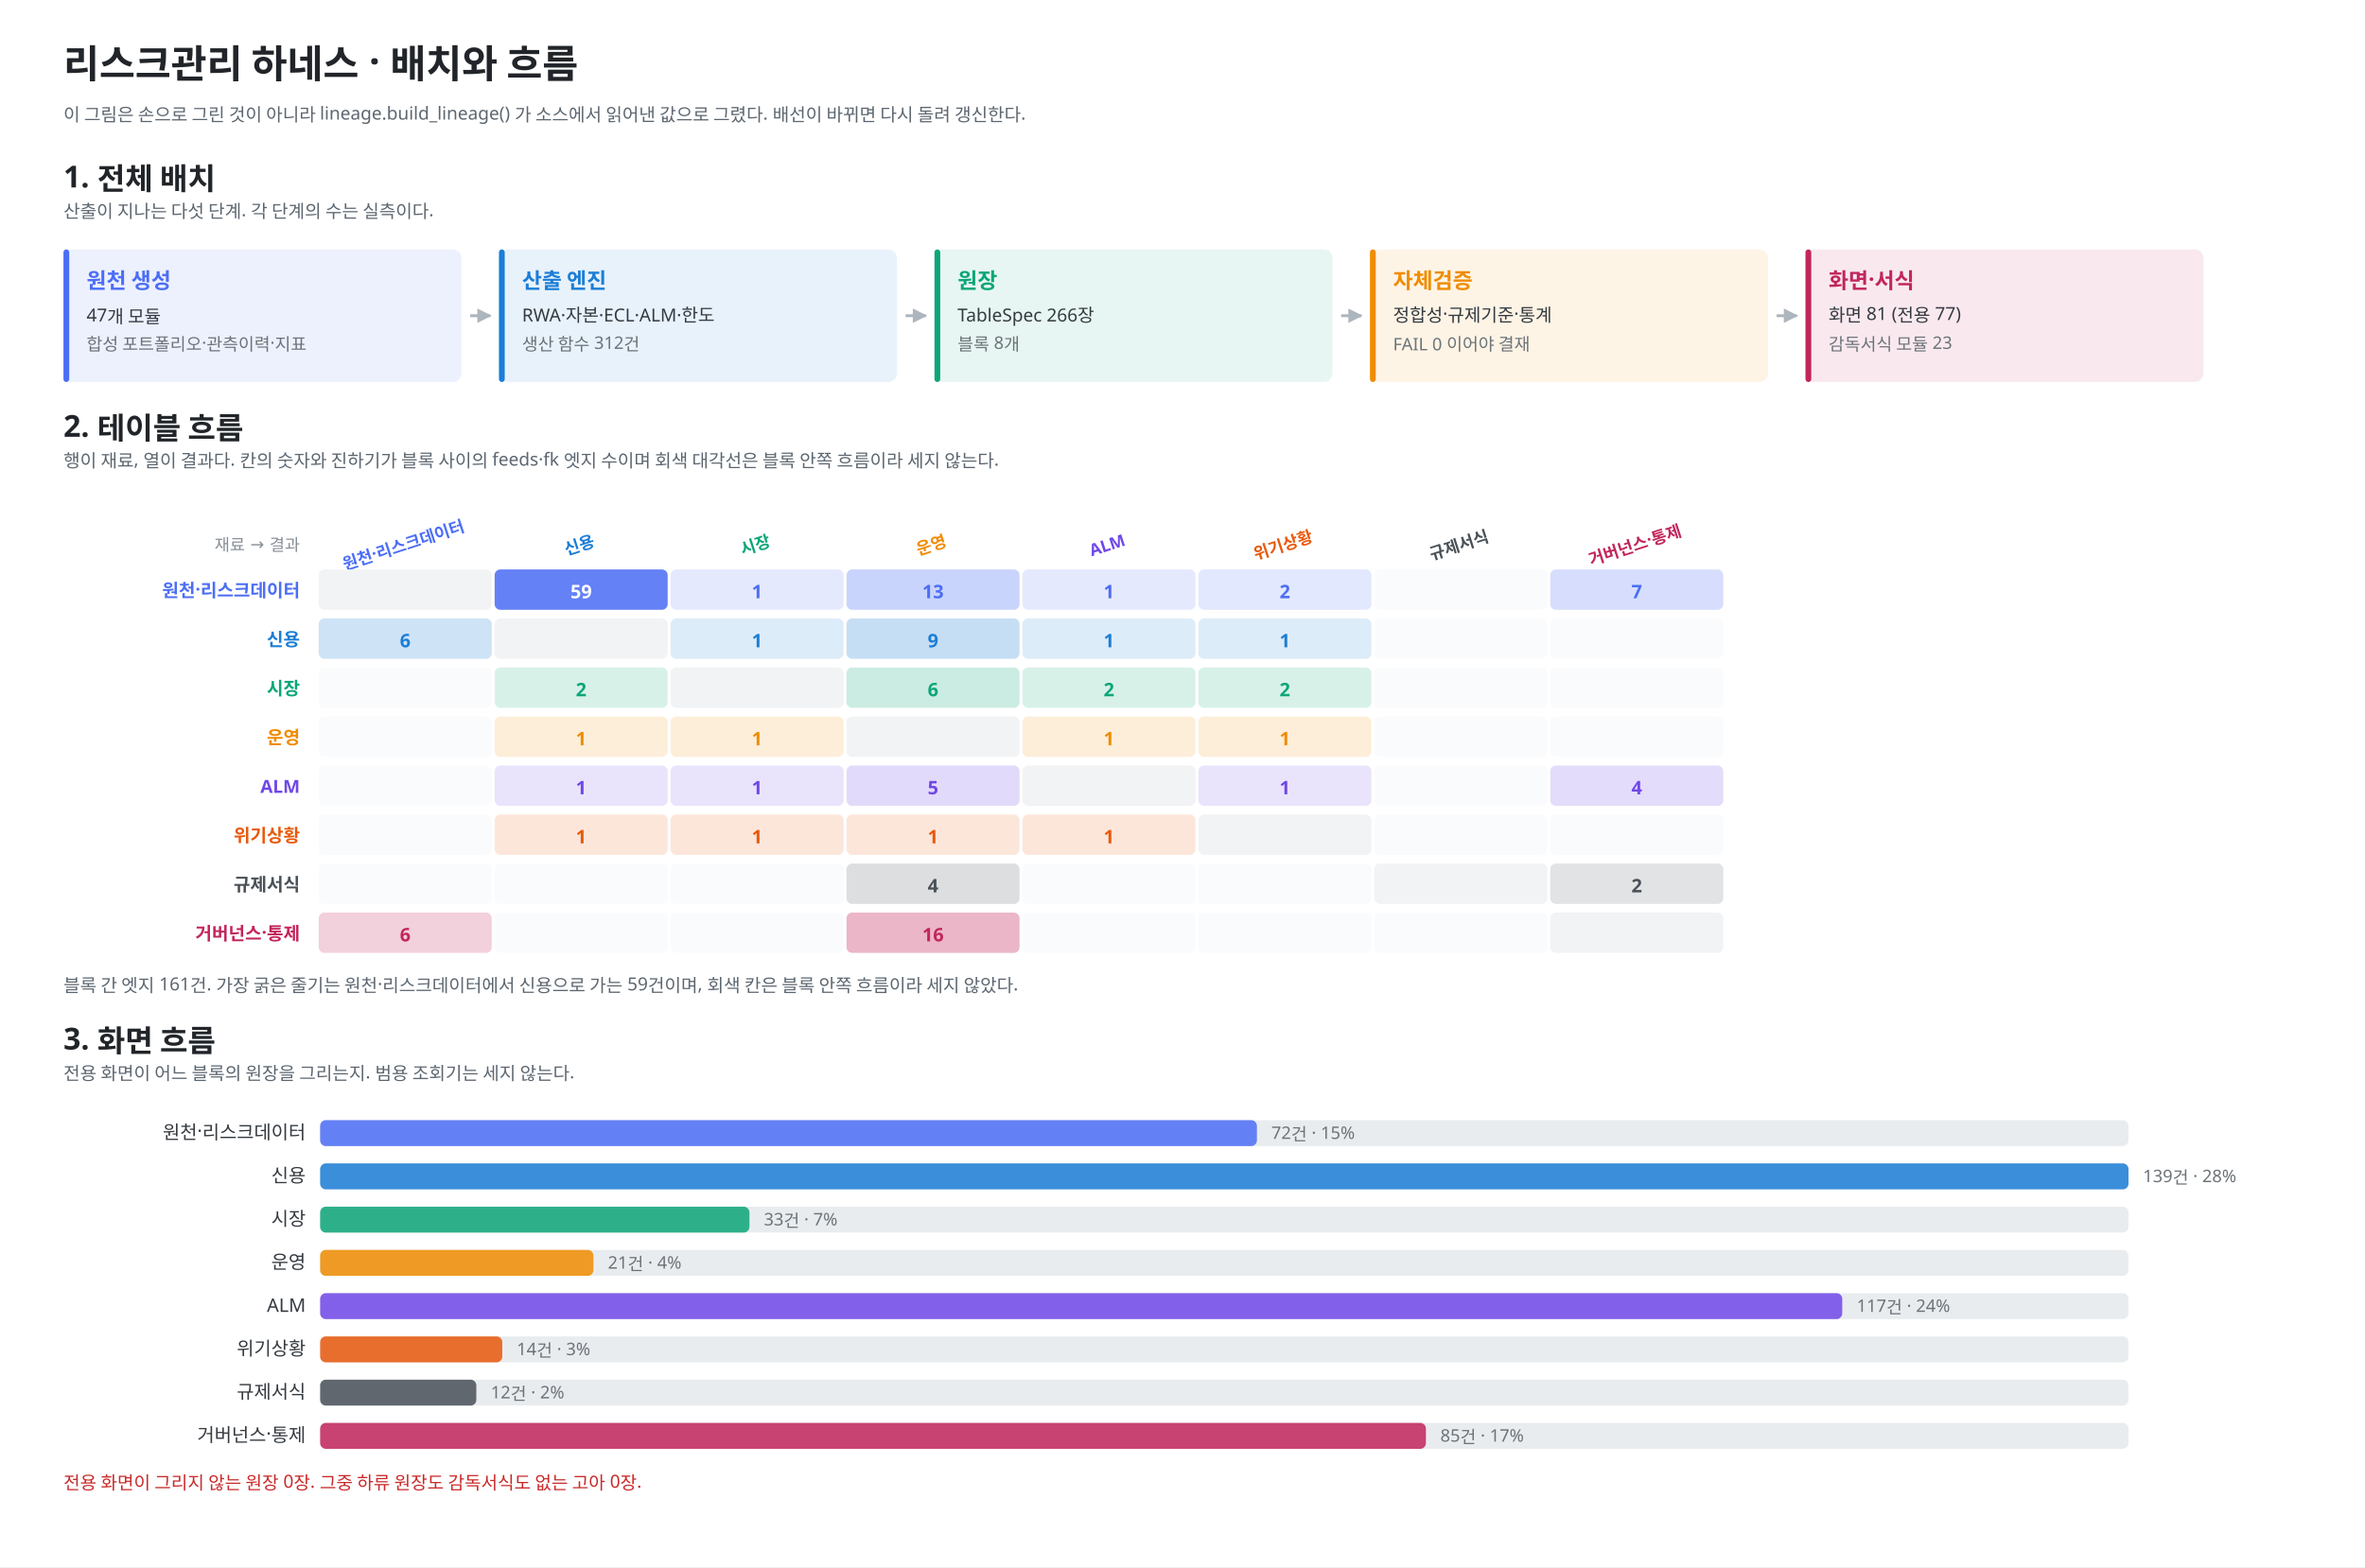
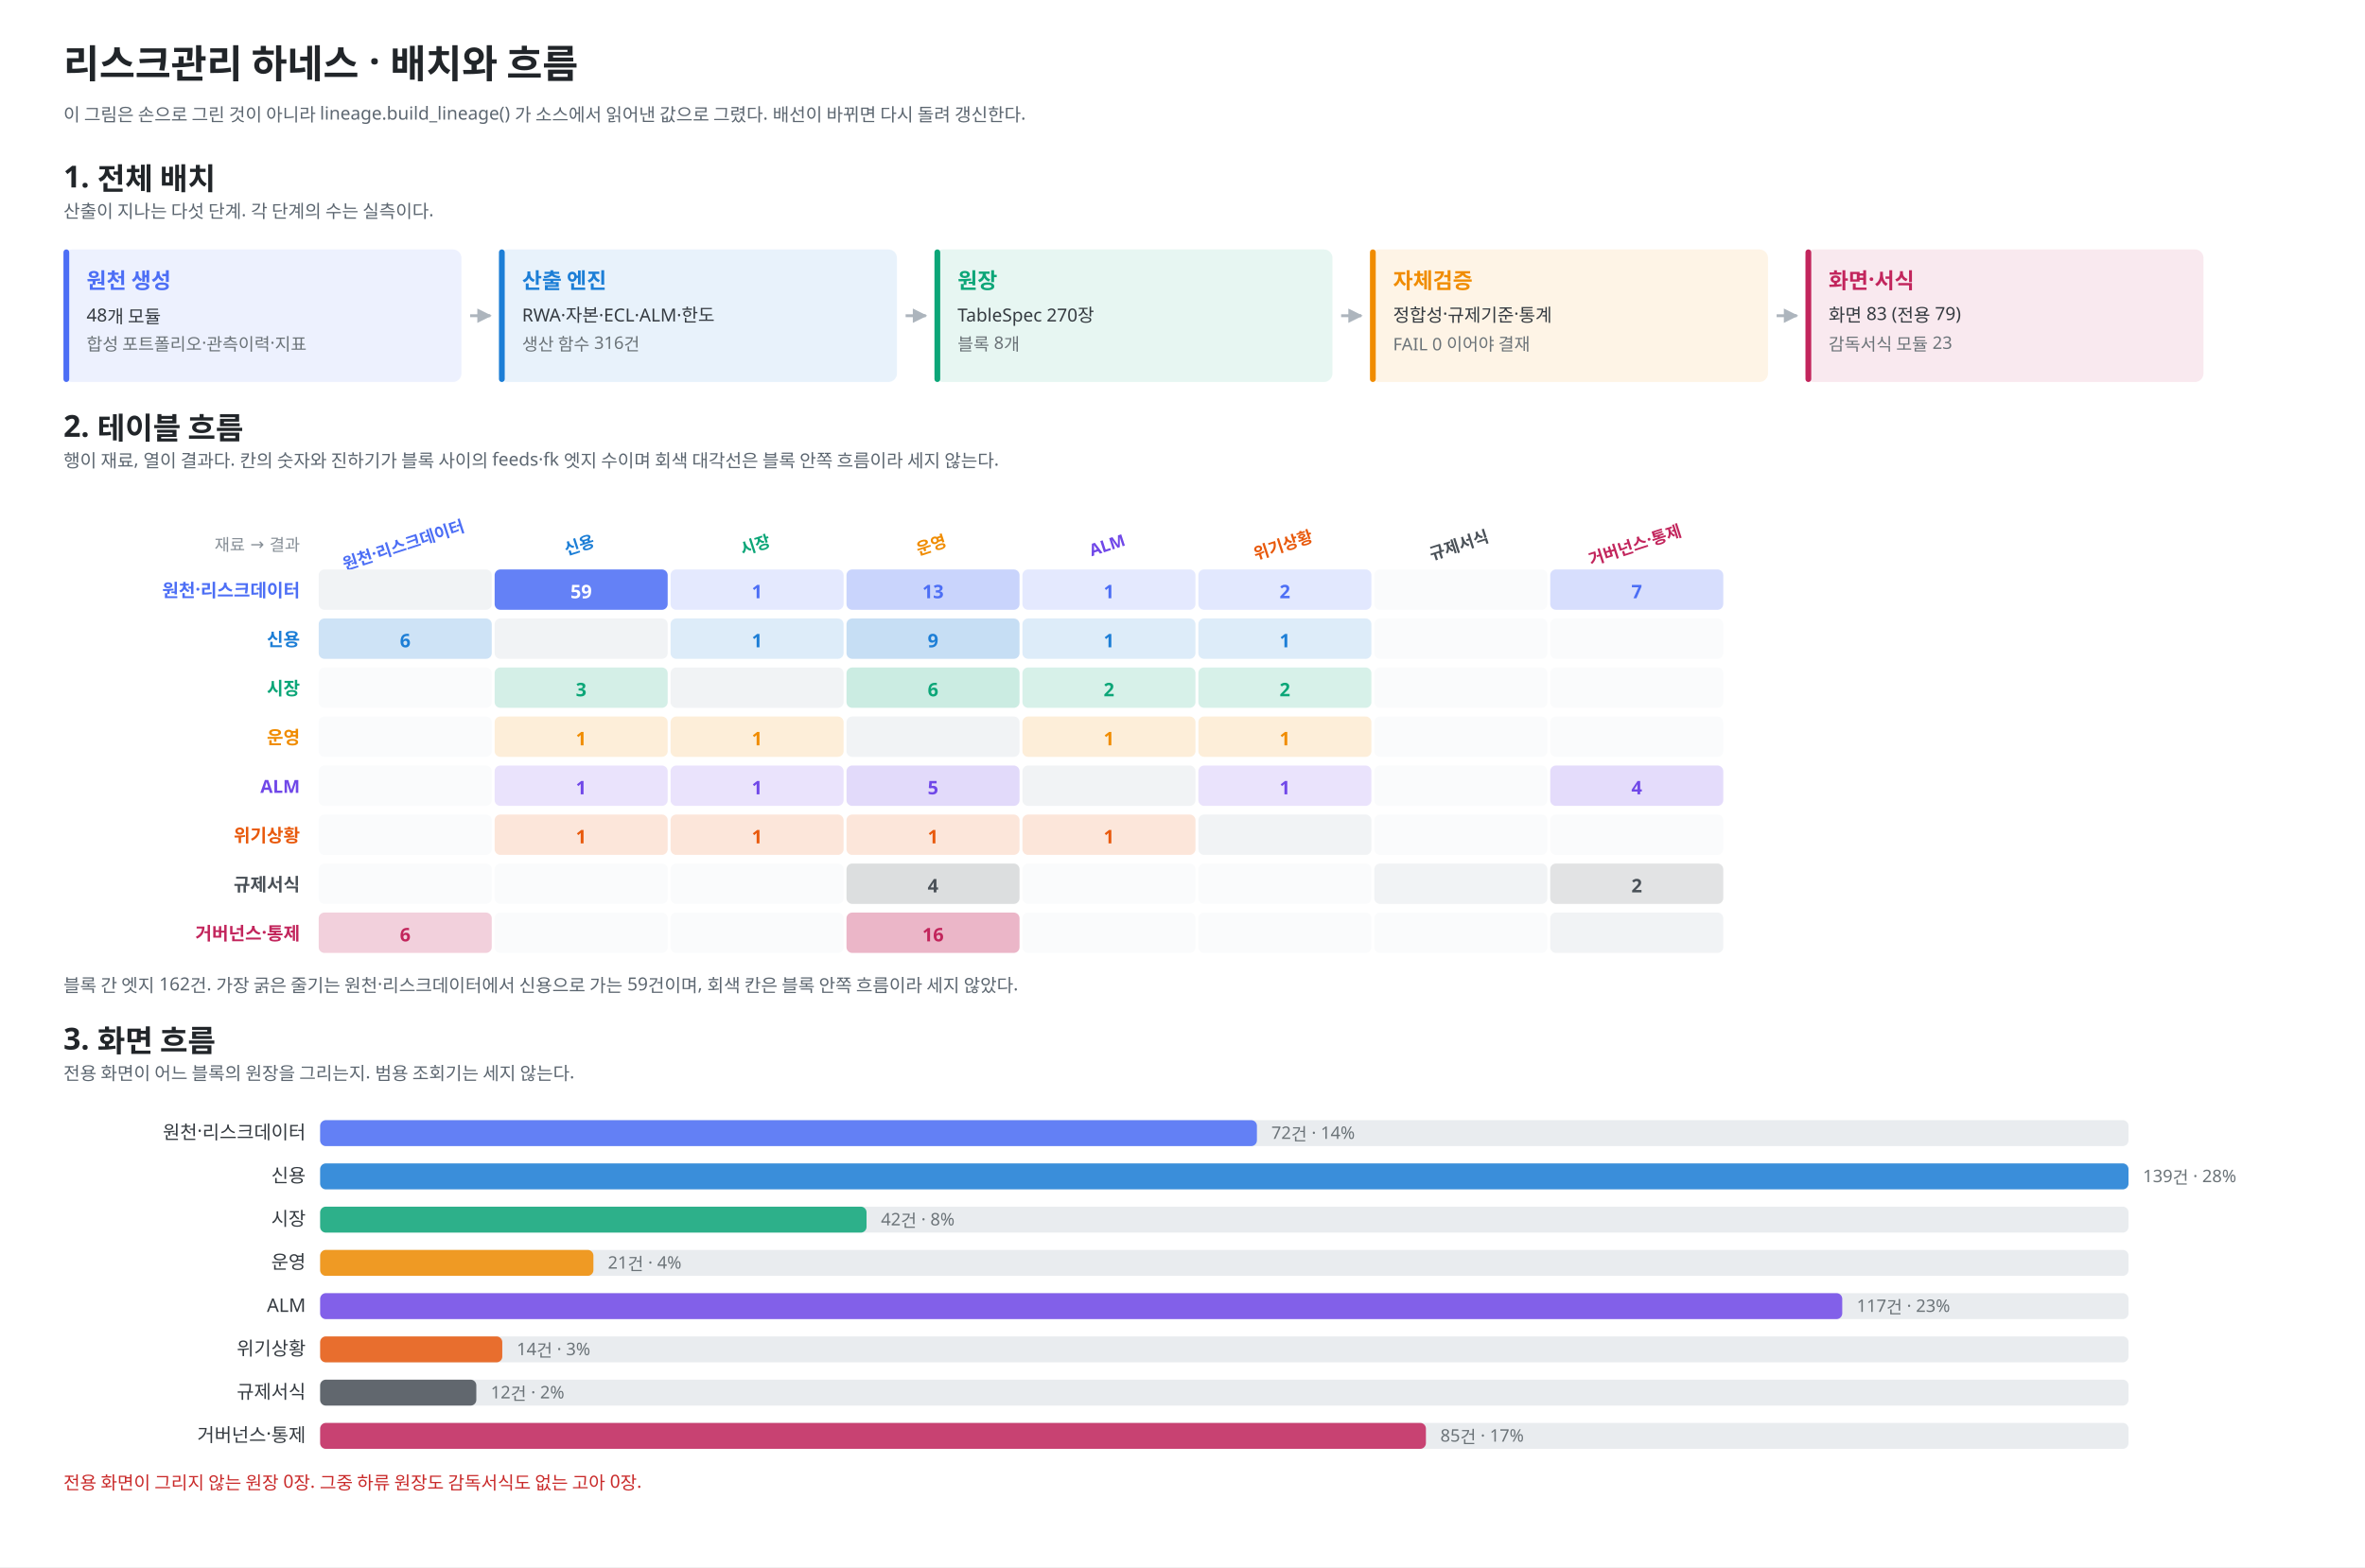
<svg xmlns="http://www.w3.org/2000/svg" width="1640" height="1087" viewBox="0 0 1640 1087" font-family="Noto Sans KR, Malgun Gothic, Apple SD Gothic Neo, sans-serif">
  <defs>
    <marker id="ar" viewBox="0 0 10 10" refX="9" refY="5" markerWidth="5" markerHeight="5" orient="auto-start-reverse">
      <path d="M0,0 L10,5 L0,10 z" fill="#adb5bd" />
    </marker>
  </defs>
  <rect width="1640" height="1087" fill="#ffffff" />
  <text x="44.0" y="54.0" font-size="27" font-weight="700" fill="#212529" text-anchor="start" fill-opacity="1.0">리스크관리 하네스 · 배치와 흐름</text>
  <text x="44.0" y="84.0" font-size="12.5" font-weight="400" fill="#5c6670" text-anchor="start" fill-opacity="1.0">이 그림은 손으로 그린 것이 아니라 lineage.build_lineage() 가 소스에서 읽어낸 값으로 그렸다. 배선이 바뀌면 다시 돌려 갱신한다.</text>
  <text x="44.0" y="130.0" font-size="21" font-weight="700" fill="#212529" text-anchor="start" fill-opacity="1.0">1. 전체 배치</text>
  <text x="44.0" y="151.0" font-size="12.5" font-weight="400" fill="#5c6670" text-anchor="start" fill-opacity="1.0">산출이 지나는 다섯 단계. 각 단계의 수는 실측이다.</text>
  <rect x="44.0" y="173.0" width="276.0" height="92.0" rx="6" fill="#4c6ef5" fill-opacity="0.1" stroke="none" />
  <rect x="44.0" y="173.0" width="4.0" height="92.0" rx="2" fill="#4c6ef5" fill-opacity="1.0" stroke="none" />
  <text x="60.0" y="200.0" font-size="15" font-weight="700" fill="#4c6ef5" text-anchor="start" fill-opacity="1.0">원천 생성</text>
-   <text x="60.0" y="223.0" font-size="12.5" font-weight="400" fill="#343a40" text-anchor="start" fill-opacity="1.0">47개 모듈</text>
+   <text x="60.0" y="223.0" font-size="12.5" font-weight="400" fill="#343a40" text-anchor="start" fill-opacity="1.0">48개 모듈</text>
  <text x="60.0" y="243.0" font-size="12" font-weight="400" fill="#6b7378" text-anchor="start" fill-opacity="1.0">합성 포트폴리오·관측이력·지표</text>
  <path d="M326.0,219.0 L340.0,219.0" stroke="#adb5bd" stroke-width="2" marker-end="url(#ar)" />
  <rect x="346.0" y="173.0" width="276.0" height="92.0" rx="6" fill="#1c7ed6" fill-opacity="0.1" stroke="none" />
  <rect x="346.0" y="173.0" width="4.0" height="92.0" rx="2" fill="#1c7ed6" fill-opacity="1.0" stroke="none" />
  <text x="362.0" y="200.0" font-size="15" font-weight="700" fill="#1c7ed6" text-anchor="start" fill-opacity="1.0">산출 엔진</text>
  <text x="362.0" y="223.0" font-size="12.5" font-weight="400" fill="#343a40" text-anchor="start" fill-opacity="1.0">RWA·자본·ECL·ALM·한도</text>
-   <text x="362.0" y="243.0" font-size="12" font-weight="400" fill="#6b7378" text-anchor="start" fill-opacity="1.0">생산 함수 312건</text>
+   <text x="362.0" y="243.0" font-size="12" font-weight="400" fill="#6b7378" text-anchor="start" fill-opacity="1.0">생산 함수 316건</text>
  <path d="M628.0,219.0 L642.0,219.0" stroke="#adb5bd" stroke-width="2" marker-end="url(#ar)" />
  <rect x="648.0" y="173.0" width="276.0" height="92.0" rx="6" fill="#0ca678" fill-opacity="0.1" stroke="none" />
  <rect x="648.0" y="173.0" width="4.0" height="92.0" rx="2" fill="#0ca678" fill-opacity="1.0" stroke="none" />
  <text x="664.0" y="200.0" font-size="15" font-weight="700" fill="#0ca678" text-anchor="start" fill-opacity="1.0">원장</text>
-   <text x="664.0" y="223.0" font-size="12.5" font-weight="400" fill="#343a40" text-anchor="start" fill-opacity="1.0">TableSpec 266장</text>
+   <text x="664.0" y="223.0" font-size="12.5" font-weight="400" fill="#343a40" text-anchor="start" fill-opacity="1.0">TableSpec 270장</text>
  <text x="664.0" y="243.0" font-size="12" font-weight="400" fill="#6b7378" text-anchor="start" fill-opacity="1.0">블록 8개</text>
  <path d="M930.0,219.0 L944.0,219.0" stroke="#adb5bd" stroke-width="2" marker-end="url(#ar)" />
  <rect x="950.0" y="173.0" width="276.0" height="92.0" rx="6" fill="#f08c00" fill-opacity="0.1" stroke="none" />
  <rect x="950.0" y="173.0" width="4.0" height="92.0" rx="2" fill="#f08c00" fill-opacity="1.0" stroke="none" />
  <text x="966.0" y="200.0" font-size="15" font-weight="700" fill="#f08c00" text-anchor="start" fill-opacity="1.0">자체검증</text>
  <text x="966.0" y="223.0" font-size="12.5" font-weight="400" fill="#343a40" text-anchor="start" fill-opacity="1.0">정합성·규제기준·통계</text>
  <text x="966.0" y="243.0" font-size="12" font-weight="400" fill="#6b7378" text-anchor="start" fill-opacity="1.0">FAIL 0 이어야 결재</text>
  <path d="M1232.0,219.0 L1246.0,219.0" stroke="#adb5bd" stroke-width="2" marker-end="url(#ar)" />
  <rect x="1252.0" y="173.0" width="276.0" height="92.0" rx="6" fill="#c2255c" fill-opacity="0.1" stroke="none" />
  <rect x="1252.0" y="173.0" width="4.0" height="92.0" rx="2" fill="#c2255c" fill-opacity="1.0" stroke="none" />
  <text x="1268.0" y="200.0" font-size="15" font-weight="700" fill="#c2255c" text-anchor="start" fill-opacity="1.0">화면·서식</text>
-   <text x="1268.0" y="223.0" font-size="12.5" font-weight="400" fill="#343a40" text-anchor="start" fill-opacity="1.0">화면 81 (전용 77)</text>
+   <text x="1268.0" y="223.0" font-size="12.5" font-weight="400" fill="#343a40" text-anchor="start" fill-opacity="1.0">화면 83 (전용 79)</text>
  <text x="1268.0" y="243.0" font-size="12" font-weight="400" fill="#6b7378" text-anchor="start" fill-opacity="1.0">감독서식 모듈 23</text>
  <text x="44.0" y="303.0" font-size="21" font-weight="700" fill="#212529" text-anchor="start" fill-opacity="1.0">2. 테이블 흐름</text>
  <text x="44.0" y="324.0" font-size="12.5" font-weight="400" fill="#5c6670" text-anchor="start" fill-opacity="1.0">행이 재료, 열이 결과다. 칸의 숫자와 진하기가 블록 사이의 feeds·fk 엣지 수이며 회색 대각선은 블록 안쪽 흐름이라 세지 않는다.</text>
  <text x="281.0" y="382.0" font-size="11.5" font-weight="700" fill="#4c6ef5" text-anchor="middle" transform="rotate(-18 281.0 382.0)">원천·리스크데이터</text>
  <text x="403.0" y="382.0" font-size="11.5" font-weight="700" fill="#1c7ed6" text-anchor="middle" transform="rotate(-18 403.0 382.0)">신용</text>
  <text x="525.0" y="382.0" font-size="11.5" font-weight="700" fill="#0ca678" text-anchor="middle" transform="rotate(-18 525.0 382.0)">시장</text>
  <text x="647.0" y="382.0" font-size="11.5" font-weight="700" fill="#f08c00" text-anchor="middle" transform="rotate(-18 647.0 382.0)">운영</text>
  <text x="769.0" y="382.0" font-size="11.5" font-weight="700" fill="#7048e8" text-anchor="middle" transform="rotate(-18 769.0 382.0)">ALM</text>
  <text x="891.0" y="382.0" font-size="11.5" font-weight="700" fill="#e8590c" text-anchor="middle" transform="rotate(-18 891.0 382.0)">위기상황</text>
  <text x="1013.0" y="382.0" font-size="11.5" font-weight="700" fill="#495057" text-anchor="middle" transform="rotate(-18 1013.0 382.0)">규제서식</text>
  <text x="1135.0" y="382.0" font-size="11.5" font-weight="700" fill="#c2255c" text-anchor="middle" transform="rotate(-18 1135.0 382.0)">거버넌스·통제</text>
  <text x="208.0" y="382.0" font-size="11.5" font-weight="400" fill="#868e96" text-anchor="end" fill-opacity="1.0">재료 → 결과</text>
  <text x="208.0" y="414.0" font-size="12.5" font-weight="700" fill="#4c6ef5" text-anchor="end" fill-opacity="1.0">원천·리스크데이터</text>
  <text x="208.0" y="414.0" font-size="1" font-weight="400" fill="#212529" text-anchor="start" fill-opacity="1.0" />
  <rect x="221.0" y="395.0" width="120.0" height="28.0" rx="4" fill="#f1f3f5" fill-opacity="1.0" stroke="none" />
  <rect x="343.0" y="395.0" width="120.0" height="28.0" rx="4" fill="#4c6ef5" fill-opacity="0.86" stroke="none" />
  <text x="403.0" y="415.0" font-size="13" font-weight="700" fill="#ffffff" text-anchor="middle" fill-opacity="1.0">59</text>
  <rect x="465.0" y="395.0" width="120.0" height="28.0" rx="4" fill="#4c6ef5" fill-opacity="0.152" stroke="none" />
  <text x="525.0" y="415.0" font-size="13" font-weight="700" fill="#4c6ef5" text-anchor="middle" fill-opacity="1.0">1</text>
  <rect x="587.0" y="395.0" width="120.0" height="28.0" rx="4" fill="#4c6ef5" fill-opacity="0.299" stroke="none" />
  <text x="647.0" y="415.0" font-size="13" font-weight="700" fill="#4c6ef5" text-anchor="middle" fill-opacity="1.0">13</text>
  <rect x="709.0" y="395.0" width="120.0" height="28.0" rx="4" fill="#4c6ef5" fill-opacity="0.152" stroke="none" />
  <text x="769.0" y="415.0" font-size="13" font-weight="700" fill="#4c6ef5" text-anchor="middle" fill-opacity="1.0">1</text>
  <rect x="831.0" y="395.0" width="120.0" height="28.0" rx="4" fill="#4c6ef5" fill-opacity="0.164" stroke="none" />
  <text x="891.0" y="415.0" font-size="13" font-weight="700" fill="#4c6ef5" text-anchor="middle" fill-opacity="1.0">2</text>
  <rect x="953.0" y="395.0" width="120.0" height="28.0" rx="4" fill="#fafbfc" fill-opacity="1.0" stroke="none" />
  <rect x="1075.0" y="395.0" width="120.0" height="28.0" rx="4" fill="#4c6ef5" fill-opacity="0.225" stroke="none" />
  <text x="1135.0" y="415.0" font-size="13" font-weight="700" fill="#4c6ef5" text-anchor="middle" fill-opacity="1.0">7</text>
  <text x="208.0" y="448.0" font-size="12.5" font-weight="700" fill="#1c7ed6" text-anchor="end" fill-opacity="1.0">신용</text>
  <text x="208.0" y="448.0" font-size="1" font-weight="400" fill="#212529" text-anchor="start" fill-opacity="1.0" />
  <rect x="221.0" y="429.0" width="120.0" height="28.0" rx="4" fill="#1c7ed6" fill-opacity="0.213" stroke="none" />
  <text x="281.0" y="449.0" font-size="13" font-weight="700" fill="#1c7ed6" text-anchor="middle" fill-opacity="1.0">6</text>
  <rect x="343.0" y="429.0" width="120.0" height="28.0" rx="4" fill="#f1f3f5" fill-opacity="1.0" stroke="none" />
  <rect x="465.0" y="429.0" width="120.0" height="28.0" rx="4" fill="#1c7ed6" fill-opacity="0.152" stroke="none" />
  <text x="525.0" y="449.0" font-size="13" font-weight="700" fill="#1c7ed6" text-anchor="middle" fill-opacity="1.0">1</text>
  <rect x="587.0" y="429.0" width="120.0" height="28.0" rx="4" fill="#1c7ed6" fill-opacity="0.25" stroke="none" />
  <text x="647.0" y="449.0" font-size="13" font-weight="700" fill="#1c7ed6" text-anchor="middle" fill-opacity="1.0">9</text>
  <rect x="709.0" y="429.0" width="120.0" height="28.0" rx="4" fill="#1c7ed6" fill-opacity="0.152" stroke="none" />
  <text x="769.0" y="449.0" font-size="13" font-weight="700" fill="#1c7ed6" text-anchor="middle" fill-opacity="1.0">1</text>
  <rect x="831.0" y="429.0" width="120.0" height="28.0" rx="4" fill="#1c7ed6" fill-opacity="0.152" stroke="none" />
  <text x="891.0" y="449.0" font-size="13" font-weight="700" fill="#1c7ed6" text-anchor="middle" fill-opacity="1.0">1</text>
  <rect x="953.0" y="429.0" width="120.0" height="28.0" rx="4" fill="#fafbfc" fill-opacity="1.0" stroke="none" />
  <rect x="1075.0" y="429.0" width="120.0" height="28.0" rx="4" fill="#fafbfc" fill-opacity="1.0" stroke="none" />
  <text x="208.0" y="482.0" font-size="12.5" font-weight="700" fill="#0ca678" text-anchor="end" fill-opacity="1.0">시장</text>
  <text x="208.0" y="482.0" font-size="1" font-weight="400" fill="#212529" text-anchor="start" fill-opacity="1.0" />
  <rect x="221.0" y="463.0" width="120.0" height="28.0" rx="4" fill="#fafbfc" fill-opacity="1.0" stroke="none" />
-   <rect x="343.0" y="463.0" width="120.0" height="28.0" rx="4" fill="#0ca678" fill-opacity="0.164" stroke="none" />
-   <text x="403.0" y="483.0" font-size="13" font-weight="700" fill="#0ca678" text-anchor="middle" fill-opacity="1.0">2</text>
+   <rect x="343.0" y="463.0" width="120.0" height="28.0" rx="4" fill="#0ca678" fill-opacity="0.177" stroke="none" />
+   <text x="403.0" y="483.0" font-size="13" font-weight="700" fill="#0ca678" text-anchor="middle" fill-opacity="1.0">3</text>
  <rect x="465.0" y="463.0" width="120.0" height="28.0" rx="4" fill="#f1f3f5" fill-opacity="1.0" stroke="none" />
  <rect x="587.0" y="463.0" width="120.0" height="28.0" rx="4" fill="#0ca678" fill-opacity="0.213" stroke="none" />
  <text x="647.0" y="483.0" font-size="13" font-weight="700" fill="#0ca678" text-anchor="middle" fill-opacity="1.0">6</text>
  <rect x="709.0" y="463.0" width="120.0" height="28.0" rx="4" fill="#0ca678" fill-opacity="0.164" stroke="none" />
  <text x="769.0" y="483.0" font-size="13" font-weight="700" fill="#0ca678" text-anchor="middle" fill-opacity="1.0">2</text>
  <rect x="831.0" y="463.0" width="120.0" height="28.0" rx="4" fill="#0ca678" fill-opacity="0.164" stroke="none" />
  <text x="891.0" y="483.0" font-size="13" font-weight="700" fill="#0ca678" text-anchor="middle" fill-opacity="1.0">2</text>
  <rect x="953.0" y="463.0" width="120.0" height="28.0" rx="4" fill="#fafbfc" fill-opacity="1.0" stroke="none" />
  <rect x="1075.0" y="463.0" width="120.0" height="28.0" rx="4" fill="#fafbfc" fill-opacity="1.0" stroke="none" />
  <text x="208.0" y="516.0" font-size="12.5" font-weight="700" fill="#f08c00" text-anchor="end" fill-opacity="1.0">운영</text>
  <text x="208.0" y="516.0" font-size="1" font-weight="400" fill="#212529" text-anchor="start" fill-opacity="1.0" />
  <rect x="221.0" y="497.0" width="120.0" height="28.0" rx="4" fill="#fafbfc" fill-opacity="1.0" stroke="none" />
  <rect x="343.0" y="497.0" width="120.0" height="28.0" rx="4" fill="#f08c00" fill-opacity="0.152" stroke="none" />
  <text x="403.0" y="517.0" font-size="13" font-weight="700" fill="#f08c00" text-anchor="middle" fill-opacity="1.0">1</text>
  <rect x="465.0" y="497.0" width="120.0" height="28.0" rx="4" fill="#f08c00" fill-opacity="0.152" stroke="none" />
  <text x="525.0" y="517.0" font-size="13" font-weight="700" fill="#f08c00" text-anchor="middle" fill-opacity="1.0">1</text>
  <rect x="587.0" y="497.0" width="120.0" height="28.0" rx="4" fill="#f1f3f5" fill-opacity="1.0" stroke="none" />
  <rect x="709.0" y="497.0" width="120.0" height="28.0" rx="4" fill="#f08c00" fill-opacity="0.152" stroke="none" />
  <text x="769.0" y="517.0" font-size="13" font-weight="700" fill="#f08c00" text-anchor="middle" fill-opacity="1.0">1</text>
  <rect x="831.0" y="497.0" width="120.0" height="28.0" rx="4" fill="#f08c00" fill-opacity="0.152" stroke="none" />
  <text x="891.0" y="517.0" font-size="13" font-weight="700" fill="#f08c00" text-anchor="middle" fill-opacity="1.0">1</text>
  <rect x="953.0" y="497.0" width="120.0" height="28.0" rx="4" fill="#fafbfc" fill-opacity="1.0" stroke="none" />
  <rect x="1075.0" y="497.0" width="120.0" height="28.0" rx="4" fill="#fafbfc" fill-opacity="1.0" stroke="none" />
  <text x="208.0" y="550.0" font-size="12.5" font-weight="700" fill="#7048e8" text-anchor="end" fill-opacity="1.0">ALM</text>
  <text x="208.0" y="550.0" font-size="1" font-weight="400" fill="#212529" text-anchor="start" fill-opacity="1.0" />
  <rect x="221.0" y="531.0" width="120.0" height="28.0" rx="4" fill="#fafbfc" fill-opacity="1.0" stroke="none" />
  <rect x="343.0" y="531.0" width="120.0" height="28.0" rx="4" fill="#7048e8" fill-opacity="0.152" stroke="none" />
  <text x="403.0" y="551.0" font-size="13" font-weight="700" fill="#7048e8" text-anchor="middle" fill-opacity="1.0">1</text>
  <rect x="465.0" y="531.0" width="120.0" height="28.0" rx="4" fill="#7048e8" fill-opacity="0.152" stroke="none" />
  <text x="525.0" y="551.0" font-size="13" font-weight="700" fill="#7048e8" text-anchor="middle" fill-opacity="1.0">1</text>
  <rect x="587.0" y="531.0" width="120.0" height="28.0" rx="4" fill="#7048e8" fill-opacity="0.201" stroke="none" />
  <text x="647.0" y="551.0" font-size="13" font-weight="700" fill="#7048e8" text-anchor="middle" fill-opacity="1.0">5</text>
  <rect x="709.0" y="531.0" width="120.0" height="28.0" rx="4" fill="#f1f3f5" fill-opacity="1.0" stroke="none" />
  <rect x="831.0" y="531.0" width="120.0" height="28.0" rx="4" fill="#7048e8" fill-opacity="0.152" stroke="none" />
  <text x="891.0" y="551.0" font-size="13" font-weight="700" fill="#7048e8" text-anchor="middle" fill-opacity="1.0">1</text>
  <rect x="953.0" y="531.0" width="120.0" height="28.0" rx="4" fill="#fafbfc" fill-opacity="1.0" stroke="none" />
  <rect x="1075.0" y="531.0" width="120.0" height="28.0" rx="4" fill="#7048e8" fill-opacity="0.189" stroke="none" />
  <text x="1135.0" y="551.0" font-size="13" font-weight="700" fill="#7048e8" text-anchor="middle" fill-opacity="1.0">4</text>
  <text x="208.0" y="584.0" font-size="12.5" font-weight="700" fill="#e8590c" text-anchor="end" fill-opacity="1.0">위기상황</text>
  <text x="208.0" y="584.0" font-size="1" font-weight="400" fill="#212529" text-anchor="start" fill-opacity="1.0" />
  <rect x="221.0" y="565.0" width="120.0" height="28.0" rx="4" fill="#fafbfc" fill-opacity="1.0" stroke="none" />
  <rect x="343.0" y="565.0" width="120.0" height="28.0" rx="4" fill="#e8590c" fill-opacity="0.152" stroke="none" />
  <text x="403.0" y="585.0" font-size="13" font-weight="700" fill="#e8590c" text-anchor="middle" fill-opacity="1.0">1</text>
  <rect x="465.0" y="565.0" width="120.0" height="28.0" rx="4" fill="#e8590c" fill-opacity="0.152" stroke="none" />
  <text x="525.0" y="585.0" font-size="13" font-weight="700" fill="#e8590c" text-anchor="middle" fill-opacity="1.0">1</text>
  <rect x="587.0" y="565.0" width="120.0" height="28.0" rx="4" fill="#e8590c" fill-opacity="0.152" stroke="none" />
  <text x="647.0" y="585.0" font-size="13" font-weight="700" fill="#e8590c" text-anchor="middle" fill-opacity="1.0">1</text>
  <rect x="709.0" y="565.0" width="120.0" height="28.0" rx="4" fill="#e8590c" fill-opacity="0.152" stroke="none" />
  <text x="769.0" y="585.0" font-size="13" font-weight="700" fill="#e8590c" text-anchor="middle" fill-opacity="1.0">1</text>
  <rect x="831.0" y="565.0" width="120.0" height="28.0" rx="4" fill="#f1f3f5" fill-opacity="1.0" stroke="none" />
  <rect x="953.0" y="565.0" width="120.0" height="28.0" rx="4" fill="#fafbfc" fill-opacity="1.0" stroke="none" />
  <rect x="1075.0" y="565.0" width="120.0" height="28.0" rx="4" fill="#fafbfc" fill-opacity="1.0" stroke="none" />
  <text x="208.0" y="618.0" font-size="12.5" font-weight="700" fill="#495057" text-anchor="end" fill-opacity="1.0">규제서식</text>
  <text x="208.0" y="618.0" font-size="1" font-weight="400" fill="#212529" text-anchor="start" fill-opacity="1.0" />
  <rect x="221.0" y="599.0" width="120.0" height="28.0" rx="4" fill="#fafbfc" fill-opacity="1.0" stroke="none" />
  <rect x="343.0" y="599.0" width="120.0" height="28.0" rx="4" fill="#fafbfc" fill-opacity="1.0" stroke="none" />
  <rect x="465.0" y="599.0" width="120.0" height="28.0" rx="4" fill="#fafbfc" fill-opacity="1.0" stroke="none" />
  <rect x="587.0" y="599.0" width="120.0" height="28.0" rx="4" fill="#495057" fill-opacity="0.189" stroke="none" />
  <text x="647.0" y="619.0" font-size="13" font-weight="700" fill="#495057" text-anchor="middle" fill-opacity="1.0">4</text>
  <rect x="709.0" y="599.0" width="120.0" height="28.0" rx="4" fill="#fafbfc" fill-opacity="1.0" stroke="none" />
  <rect x="831.0" y="599.0" width="120.0" height="28.0" rx="4" fill="#fafbfc" fill-opacity="1.0" stroke="none" />
  <rect x="953.0" y="599.0" width="120.0" height="28.0" rx="4" fill="#f1f3f5" fill-opacity="1.0" stroke="none" />
  <rect x="1075.0" y="599.0" width="120.0" height="28.0" rx="4" fill="#495057" fill-opacity="0.164" stroke="none" />
  <text x="1135.0" y="619.0" font-size="13" font-weight="700" fill="#495057" text-anchor="middle" fill-opacity="1.0">2</text>
  <text x="208.0" y="652.0" font-size="12.5" font-weight="700" fill="#c2255c" text-anchor="end" fill-opacity="1.0">거버넌스·통제</text>
  <text x="208.0" y="652.0" font-size="1" font-weight="400" fill="#212529" text-anchor="start" fill-opacity="1.0" />
  <rect x="221.0" y="633.0" width="120.0" height="28.0" rx="4" fill="#c2255c" fill-opacity="0.213" stroke="none" />
  <text x="281.0" y="653.0" font-size="13" font-weight="700" fill="#c2255c" text-anchor="middle" fill-opacity="1.0">6</text>
  <rect x="343.0" y="633.0" width="120.0" height="28.0" rx="4" fill="#fafbfc" fill-opacity="1.0" stroke="none" />
  <rect x="465.0" y="633.0" width="120.0" height="28.0" rx="4" fill="#fafbfc" fill-opacity="1.0" stroke="none" />
  <rect x="587.0" y="633.0" width="120.0" height="28.0" rx="4" fill="#c2255c" fill-opacity="0.335" stroke="none" />
  <text x="647.0" y="653.0" font-size="13" font-weight="700" fill="#c2255c" text-anchor="middle" fill-opacity="1.0">16</text>
  <rect x="709.0" y="633.0" width="120.0" height="28.0" rx="4" fill="#fafbfc" fill-opacity="1.0" stroke="none" />
  <rect x="831.0" y="633.0" width="120.0" height="28.0" rx="4" fill="#fafbfc" fill-opacity="1.0" stroke="none" />
  <rect x="953.0" y="633.0" width="120.0" height="28.0" rx="4" fill="#fafbfc" fill-opacity="1.0" stroke="none" />
  <rect x="1075.0" y="633.0" width="120.0" height="28.0" rx="4" fill="#f1f3f5" fill-opacity="1.0" stroke="none" />
-   <text x="44.0" y="688.0" font-size="12.5" font-weight="400" fill="#5c6670" text-anchor="start" fill-opacity="1.0">블록 간 엣지 161건. 가장 굵은 줄기는 원천·리스크데이터에서 신용으로 가는 59건이며, 회색 칸은 블록 안쪽 흐름이라 세지 않았다.</text>
+   <text x="44.0" y="688.0" font-size="12.5" font-weight="400" fill="#5c6670" text-anchor="start" fill-opacity="1.0">블록 간 엣지 162건. 가장 굵은 줄기는 원천·리스크데이터에서 신용으로 가는 59건이며, 회색 칸은 블록 안쪽 흐름이라 세지 않았다.</text>
  <text x="44.0" y="728.0" font-size="21" font-weight="700" fill="#212529" text-anchor="start" fill-opacity="1.0">3. 화면 흐름</text>
  <text x="44.0" y="749.0" font-size="12.5" font-weight="400" fill="#5c6670" text-anchor="start" fill-opacity="1.0">전용 화면이 어느 블록의 원장을 그리는지. 범용 조회기는 세지 않는다.</text>
  <text x="212.0" y="790.0" font-size="13" font-weight="400" fill="#343a40" text-anchor="end" fill-opacity="1.0">원천·리스크데이터</text>
  <rect x="222.0" y="777.0" width="1254.0" height="18.0" rx="4" fill="#e9ecef" fill-opacity="1.0" stroke="none" />
  <rect x="222.0" y="777.0" width="649.6" height="18.0" rx="4" fill="#4c6ef5" fill-opacity="0.85" stroke="none" />
-   <text x="881.6" y="790.0" font-size="12" font-weight="400" fill="#6b7378" text-anchor="start" fill-opacity="1.0">72건 · 15%</text>
+   <text x="881.6" y="790.0" font-size="12" font-weight="400" fill="#6b7378" text-anchor="start" fill-opacity="1.0">72건 · 14%</text>
  <text x="212.0" y="820.0" font-size="13" font-weight="400" fill="#343a40" text-anchor="end" fill-opacity="1.0">신용</text>
  <rect x="222.0" y="807.0" width="1254.0" height="18.0" rx="4" fill="#e9ecef" fill-opacity="1.0" stroke="none" />
  <rect x="222.0" y="807.0" width="1254.0" height="18.0" rx="4" fill="#1c7ed6" fill-opacity="0.85" stroke="none" />
  <text x="1486.0" y="820.0" font-size="12" font-weight="400" fill="#6b7378" text-anchor="start" fill-opacity="1.0">139건 · 28%</text>
  <text x="212.0" y="850.0" font-size="13" font-weight="400" fill="#343a40" text-anchor="end" fill-opacity="1.0">시장</text>
  <rect x="222.0" y="837.0" width="1254.0" height="18.0" rx="4" fill="#e9ecef" fill-opacity="1.0" stroke="none" />
-   <rect x="222.0" y="837.0" width="297.7" height="18.0" rx="4" fill="#0ca678" fill-opacity="0.85" stroke="none" />
-   <text x="529.7" y="850.0" font-size="12" font-weight="400" fill="#6b7378" text-anchor="start" fill-opacity="1.0">33건 · 7%</text>
+   <rect x="222.0" y="837.0" width="378.9" height="18.0" rx="4" fill="#0ca678" fill-opacity="0.85" stroke="none" />
+   <text x="610.9" y="850.0" font-size="12" font-weight="400" fill="#6b7378" text-anchor="start" fill-opacity="1.0">42건 · 8%</text>
  <text x="212.0" y="880.0" font-size="13" font-weight="400" fill="#343a40" text-anchor="end" fill-opacity="1.0">운영</text>
  <rect x="222.0" y="867.0" width="1254.0" height="18.0" rx="4" fill="#e9ecef" fill-opacity="1.0" stroke="none" />
  <rect x="222.0" y="867.0" width="189.5" height="18.0" rx="4" fill="#f08c00" fill-opacity="0.85" stroke="none" />
  <text x="421.5" y="880.0" font-size="12" font-weight="400" fill="#6b7378" text-anchor="start" fill-opacity="1.0">21건 · 4%</text>
  <text x="212.0" y="910.0" font-size="13" font-weight="400" fill="#343a40" text-anchor="end" fill-opacity="1.0">ALM</text>
  <rect x="222.0" y="897.0" width="1254.0" height="18.0" rx="4" fill="#e9ecef" fill-opacity="1.0" stroke="none" />
  <rect x="222.0" y="897.0" width="1055.5" height="18.0" rx="4" fill="#7048e8" fill-opacity="0.85" stroke="none" />
-   <text x="1287.5" y="910.0" font-size="12" font-weight="400" fill="#6b7378" text-anchor="start" fill-opacity="1.0">117건 · 24%</text>
+   <text x="1287.5" y="910.0" font-size="12" font-weight="400" fill="#6b7378" text-anchor="start" fill-opacity="1.0">117건 · 23%</text>
  <text x="212.0" y="940.0" font-size="13" font-weight="400" fill="#343a40" text-anchor="end" fill-opacity="1.0">위기상황</text>
  <rect x="222.0" y="927.0" width="1254.0" height="18.0" rx="4" fill="#e9ecef" fill-opacity="1.0" stroke="none" />
  <rect x="222.0" y="927.0" width="126.3" height="18.0" rx="4" fill="#e8590c" fill-opacity="0.85" stroke="none" />
  <text x="358.3" y="940.0" font-size="12" font-weight="400" fill="#6b7378" text-anchor="start" fill-opacity="1.0">14건 · 3%</text>
  <text x="212.0" y="970.0" font-size="13" font-weight="400" fill="#343a40" text-anchor="end" fill-opacity="1.0">규제서식</text>
  <rect x="222.0" y="957.0" width="1254.0" height="18.0" rx="4" fill="#e9ecef" fill-opacity="1.0" stroke="none" />
  <rect x="222.0" y="957.0" width="108.3" height="18.0" rx="4" fill="#495057" fill-opacity="0.85" stroke="none" />
  <text x="340.3" y="970.0" font-size="12" font-weight="400" fill="#6b7378" text-anchor="start" fill-opacity="1.0">12건 · 2%</text>
  <text x="212.0" y="1000.0" font-size="13" font-weight="400" fill="#343a40" text-anchor="end" fill-opacity="1.0">거버넌스·통제</text>
  <rect x="222.0" y="987.0" width="1254.0" height="18.0" rx="4" fill="#e9ecef" fill-opacity="1.0" stroke="none" />
  <rect x="222.0" y="987.0" width="766.8" height="18.0" rx="4" fill="#c2255c" fill-opacity="0.85" stroke="none" />
  <text x="998.8" y="1000.0" font-size="12" font-weight="400" fill="#6b7378" text-anchor="start" fill-opacity="1.0">85건 · 17%</text>
  <text x="44.0" y="1033.0" font-size="12.5" font-weight="400" fill="#c92a2a" text-anchor="start" fill-opacity="1.0">전용 화면이 그리지 않는 원장 0장. 그중 하류 원장도 감독서식도 없는 고아 0장.</text>
</svg>
